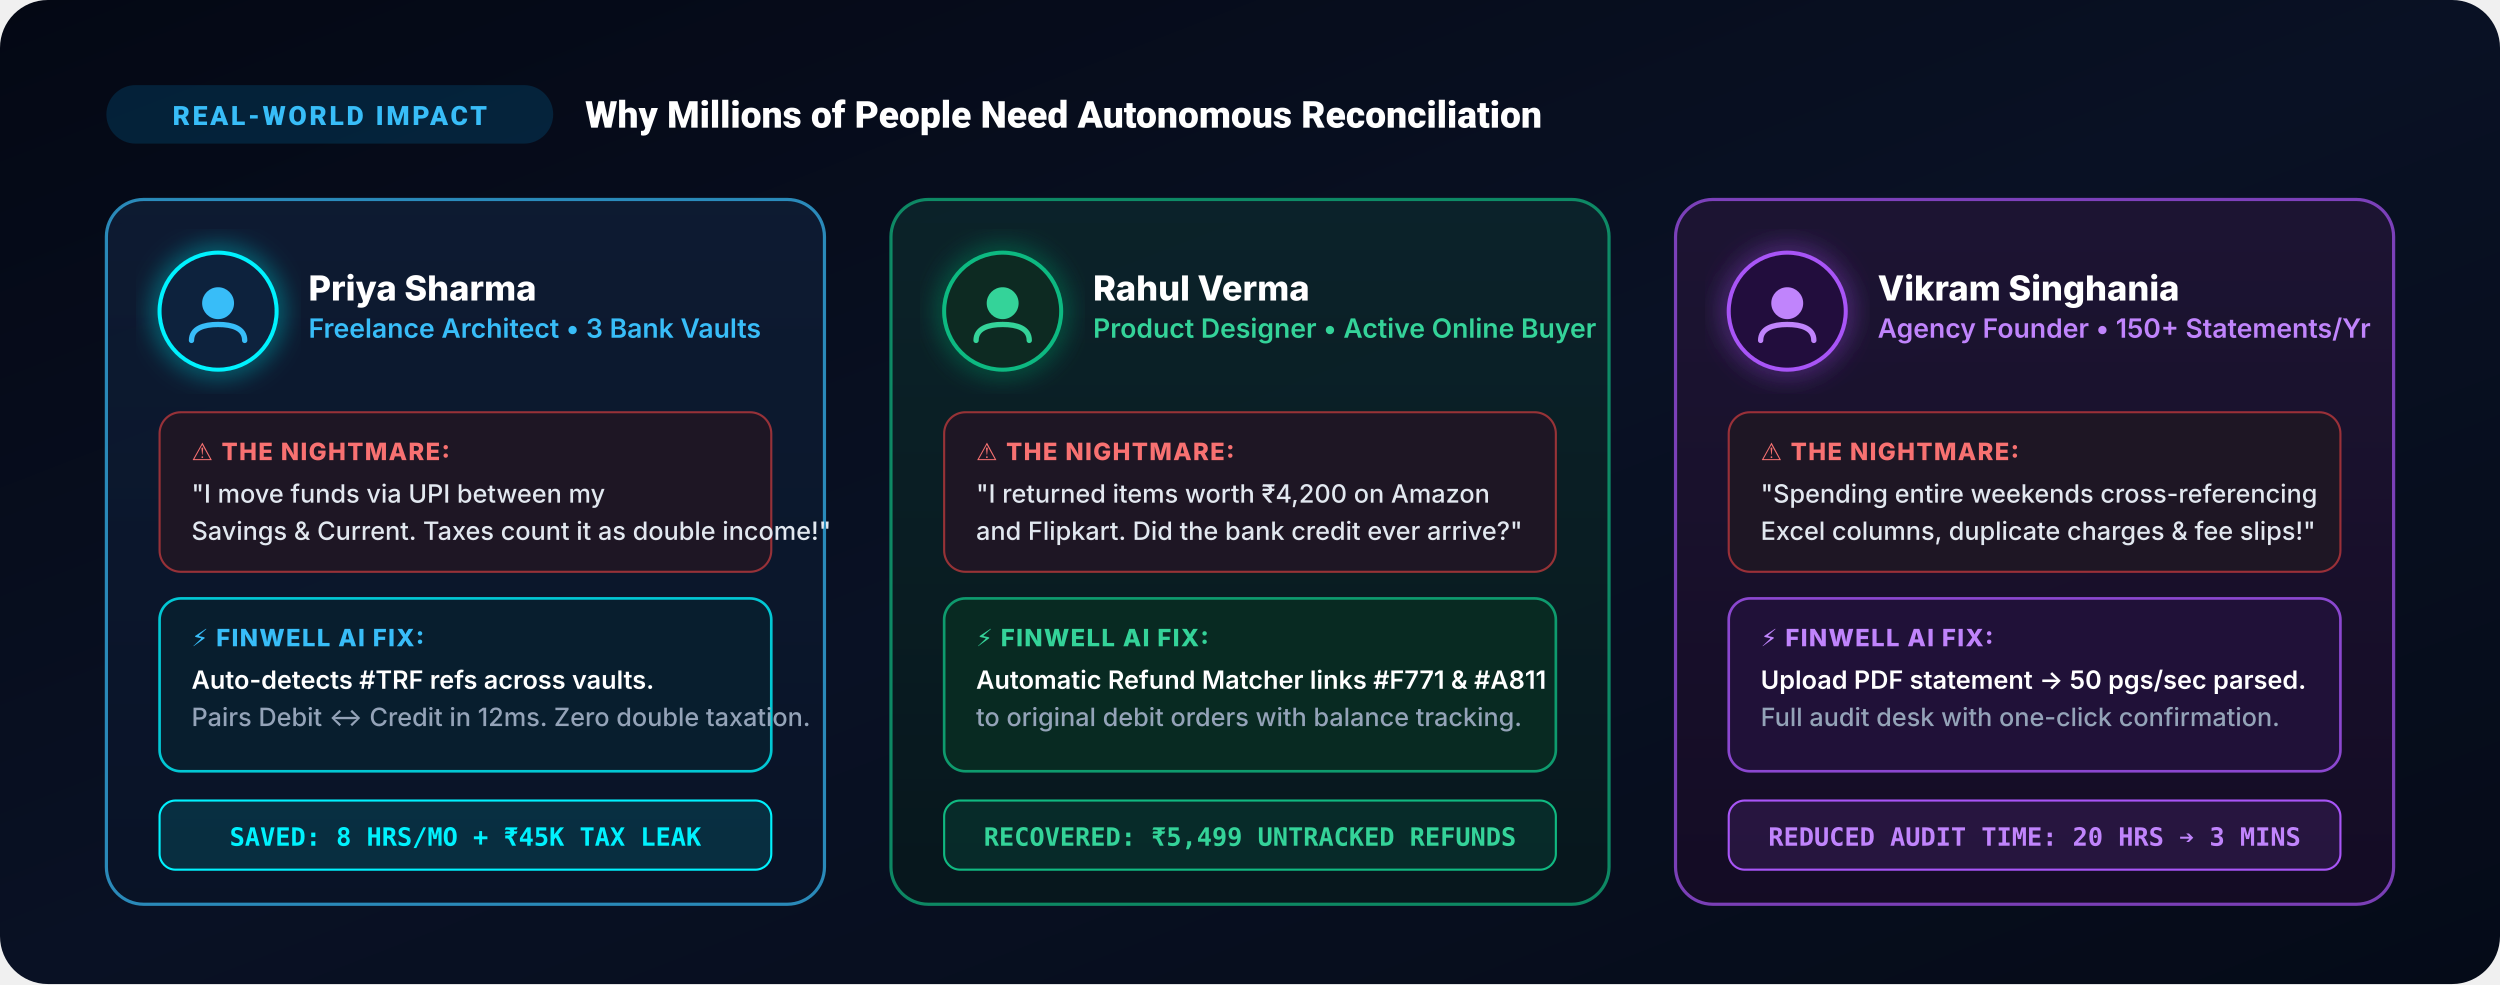
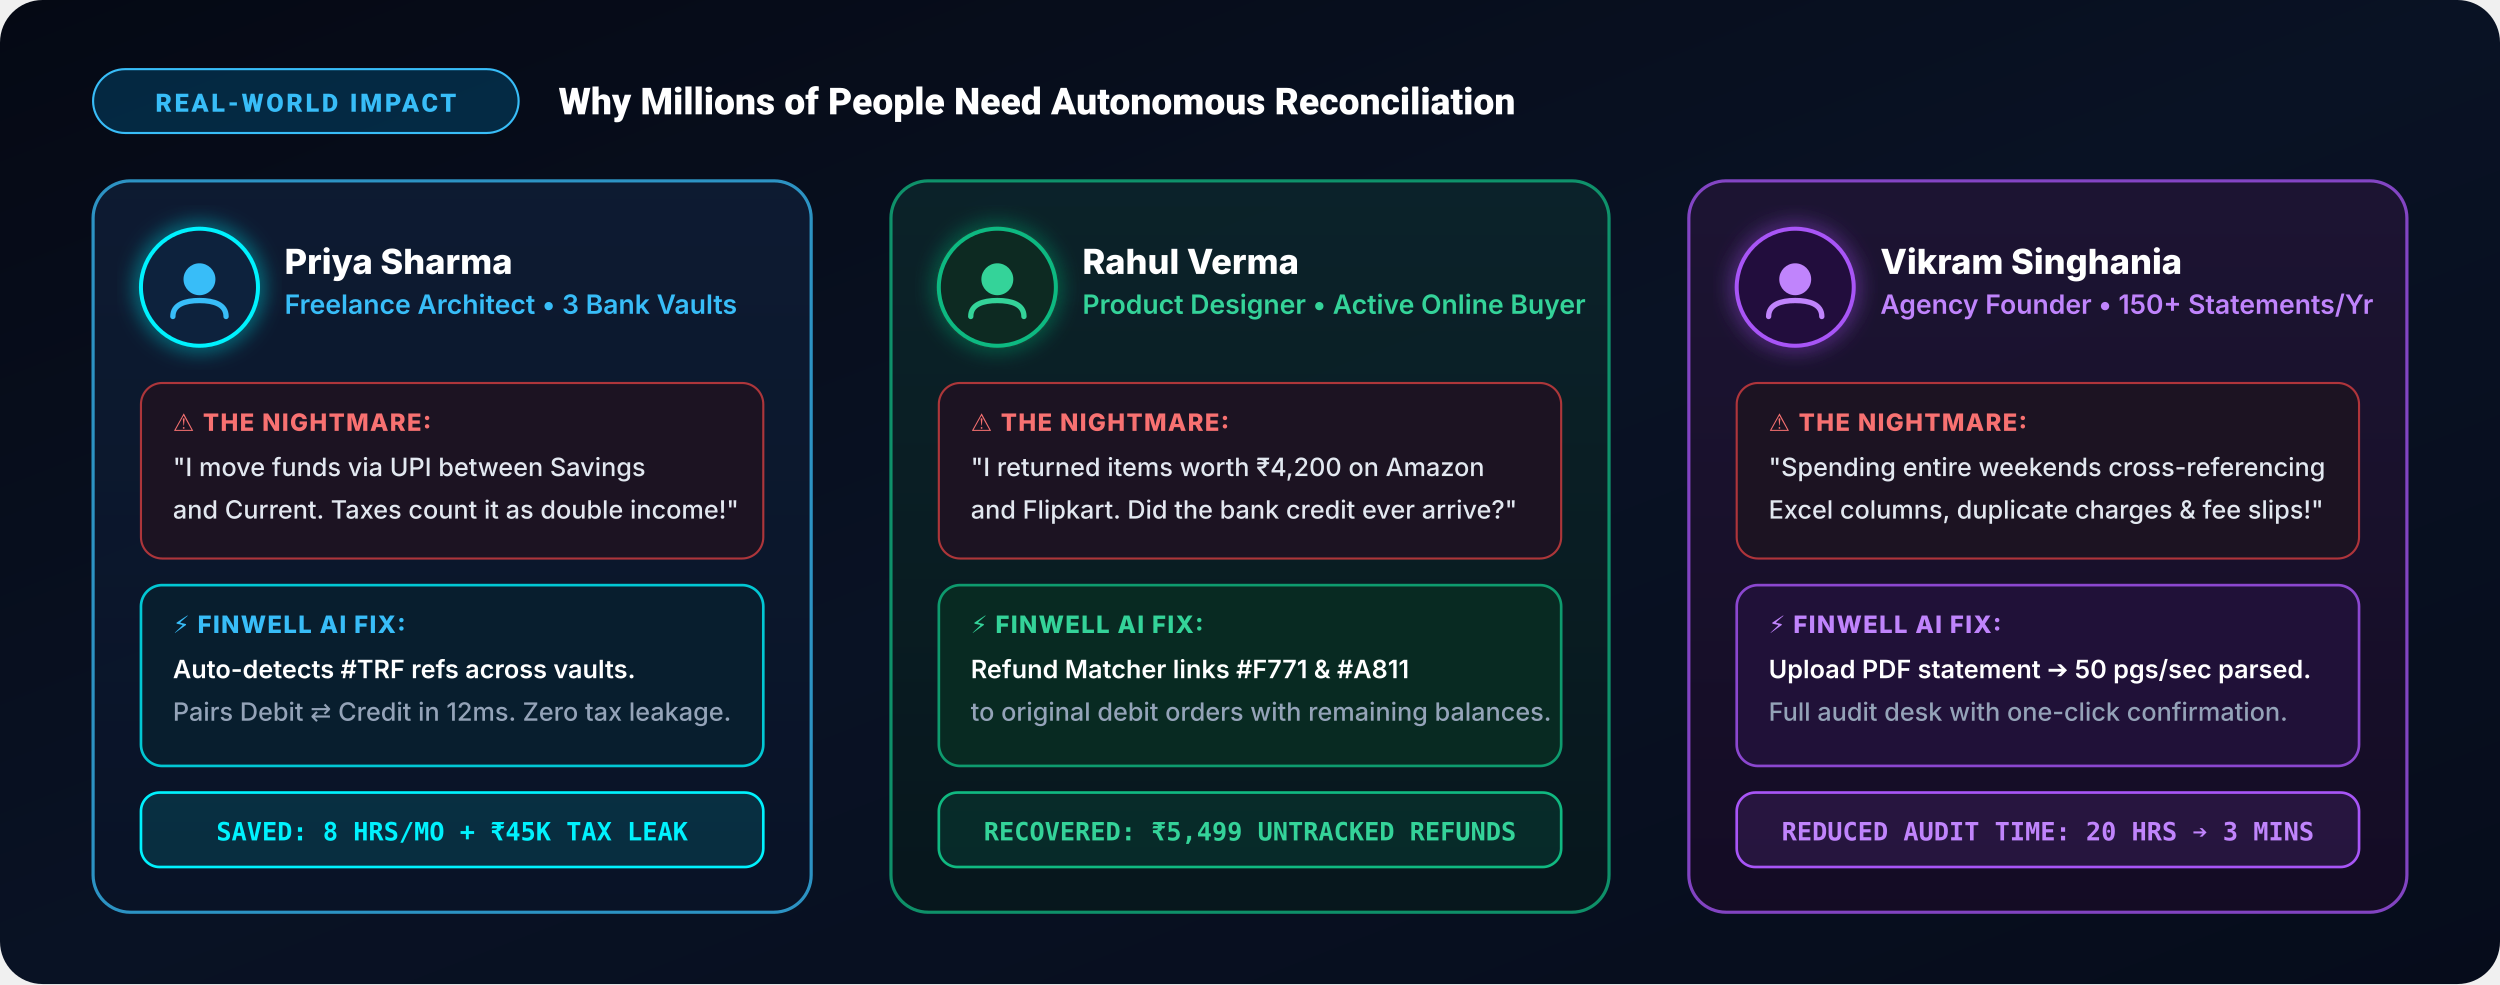
<svg xmlns="http://www.w3.org/2000/svg" viewBox="0 0 940 370" width="100%" height="100%">
  <defs>
    <linearGradient id="personaBg" x1="0%" y1="0%" x2="100%" y2="100%">
-       <stop offset="0%" stop-color="#040814" />
-       <stop offset="50%" stop-color="#091124" />
-       <stop offset="100%" stop-color="#050B18" />
+       <stop offset="0%" stop-color="#050914" />
+       <stop offset="50%" stop-color="#091224" />
+       <stop offset="100%" stop-color="#060C1B" />
    </linearGradient>
    <linearGradient id="cardGrad1" x1="0%" y1="0%" x2="0%" y2="100%">
      <stop offset="0%" stop-color="#0E1B33" stop-opacity="0.95" />
      <stop offset="100%" stop-color="#091326" stop-opacity="0.98" />
    </linearGradient>
    <linearGradient id="cardGrad2" x1="0%" y1="0%" x2="0%" y2="100%">
      <stop offset="0%" stop-color="#0C232A" stop-opacity="0.95" />
      <stop offset="100%" stop-color="#07171C" stop-opacity="0.98" />
    </linearGradient>
    <linearGradient id="cardGrad3" x1="0%" y1="0%" x2="0%" y2="100%">
      <stop offset="0%" stop-color="#1E1433" stop-opacity="0.95" />
      <stop offset="100%" stop-color="#140C24" stop-opacity="0.98" />
    </linearGradient>
    <filter id="glowCyan" x="-20%" y="-20%" width="140%" height="140%">
-       <feGaussianBlur stdDeviation="5" result="blur" />
+       <feGaussianBlur stdDeviation="4" result="blur" />
      <feComposite in="SourceGraphic" in2="blur" operator="over" />
    </filter>
    <filter id="glowEmerald" x="-20%" y="-20%" width="140%" height="140%">
-       <feGaussianBlur stdDeviation="5" result="blur" />
+       <feGaussianBlur stdDeviation="4" result="blur" />
      <feComposite in="SourceGraphic" in2="blur" operator="over" />
    </filter>
    <filter id="glowViolet" x="-20%" y="-20%" width="140%" height="140%">
-       <feGaussianBlur stdDeviation="5" result="blur" />
+       <feGaussianBlur stdDeviation="4" result="blur" />
      <feComposite in="SourceGraphic" in2="blur" operator="over" />
    </filter>
    <style>
-       @keyframes float1 {
-         0%, 100% { transform: translateY(0); }
+       /* Safe animations using relative translateY on inner groups */
+       @keyframes floatAnim1 {
+         0%, 100% { transform: translateY(0px); }
        50% { transform: translateY(-5px); }
      }
-       @keyframes float2 {
-         0%, 100% { transform: translateY(0); }
+       @keyframes floatAnim2 {
+         0%, 100% { transform: translateY(0px); }
        50% { transform: translateY(-7px); }
      }
-       @keyframes float3 {
-         0%, 100% { transform: translateY(0); }
-         50% { transform: translateY(-4px); }
-       }
-       @keyframes badgePulse {
-         0%, 100% { opacity: 0.9; transform: scale(1); }
-         50% { opacity: 1; transform: scale(1.04); }
-       }
-       @keyframes checkPop {
-         0%, 100% { opacity: 1; transform: scale(1); }
-         50% { opacity: 0.7; transform: scale(0.95); }
-       }
-       @keyframes streamDot {
-         from { stroke-dashoffset: 40; }
-         to { stroke-dashoffset: 0; }
+       @keyframes floatAnim3 {
+         0%, 100% { transform: translateY(0px); }
+         50% { transform: translateY(-5px); }
+       }
+       @keyframes pillGlow {
+         0%, 100% { opacity: 0.85; }
+         50% { opacity: 1; filter: drop-shadow(0 0 4px currentColor); }
      }

-       .p-card-1 { animation: float1 4.5s ease-in-out infinite; }
-       .p-card-2 { animation: float2 5s ease-in-out infinite 0.8s; }
-       .p-card-3 { animation: float3 4.2s ease-in-out infinite 1.5s; }
-       .pulse-pill { animation: badgePulse 2.8s ease-in-out infinite; }
-       .pulse-check { animation: checkPop 2s ease-in-out infinite; }
-       .dash-stream { stroke-dasharray: 6 4; animation: streamDot 1.2s linear infinite; }
+       .inner-float-1 { animation: floatAnim1 4.5s ease-in-out infinite; }
+       .inner-float-2 { animation: floatAnim2 4.8s ease-in-out infinite 0.7s; }
+       .inner-float-3 { animation: floatAnim3 4.2s ease-in-out infinite 1.4s; }
+       .pill-pulse { animation: pillGlow 2.5s ease-in-out infinite; }
    </style>
  </defs>
-   <rect width="940" height="370" rx="18" fill="url(#personaBg)" />
-   <g transform="translate(40, 32)">
-     <rect x="0" y="0" width="168" height="22" rx="11" fill="#0284C7" fill-opacity="0.2" />
-     <text x="84" y="15" text-anchor="middle" font-family="-apple-system, BlinkMacSystemFont, 'Segoe UI', Roboto, sans-serif" font-size="10" font-weight="800" fill="#38BDF8" letter-spacing="1">
+   <rect width="940" height="370" rx="16" fill="url(#personaBg)" />
+   <g transform="translate(35, 26)">
+     <rect x="0" y="0" width="160" height="24" rx="12" fill="#0284C7" fill-opacity="0.25" stroke="#38BDF8" stroke-width="0.8" />
+     <text x="80" y="16" text-anchor="middle" font-family="-apple-system, BlinkMacSystemFont, 'Segoe UI', Roboto, sans-serif" font-size="9.5" font-weight="800" fill="#38BDF8" letter-spacing="1">
      REAL-WORLD IMPACT
    </text>
-     <text x="180" y="16" font-family="-apple-system, BlinkMacSystemFont, 'Segoe UI', Roboto, sans-serif" font-size="14" font-weight="800" fill="#FFFFFF">
+     <text x="175" y="17" font-family="-apple-system, BlinkMacSystemFont, 'Segoe UI', Roboto, sans-serif" font-size="14" font-weight="800" fill="#FFFFFF">
      Why Millions of People Need Autonomous Reconciliation
    </text>
  </g>
-   <g class="p-card-1" transform="translate(40, 75)">
-     <rect width="270" height="265" rx="14" fill="url(#cardGrad1)" stroke="#38BDF8" stroke-width="1.2" stroke-opacity="0.7" />
-     <g transform="translate(20, 20)">
-       <circle cx="22" cy="22" r="22" fill="#0C213D" stroke="#00F2FE" stroke-width="1.5" filter="url(#glowCyan)" />
-       <path d="M22 13 C25.3 13 28 15.7 28 19 C28 22.3 25.3 25 22 25 C18.7 25 16 22.3 16 19 C16 15.7 18.7 13 22 13 Z" fill="#38BDF8" />
-       <path d="M12 33 C12 28.5 16.5 27 22 27 C27.5 27 32 28.5 32 33" fill="none" stroke="#38BDF8" stroke-width="2" stroke-linecap="round" />
-       <text x="56" y="18" font-family="-apple-system, BlinkMacSystemFont, sans-serif" font-size="13" font-weight="800" fill="#FFFFFF">
-         Priya Sharma
-       </text>
-       <text x="56" y="32" font-family="-apple-system, BlinkMacSystemFont, sans-serif" font-size="10" font-weight="600" fill="#38BDF8">
-         Freelance Architect • 3 Bank Vaults
-       </text>
+   <g transform="translate(35, 68)">
+     <g class="inner-float-1">
+       <rect width="270" height="275" rx="14" fill="url(#cardGrad1)" stroke="#38BDF8" stroke-width="1.2" stroke-opacity="0.75" />
+       <g transform="translate(18, 18)">
+         <circle cx="22" cy="22" r="22" fill="#0C213D" stroke="#00F2FE" stroke-width="1.5" filter="url(#glowCyan)" />
+         <path d="M22 13 C25.3 13 28 15.7 28 19 C28 22.3 25.3 25 22 25 C18.7 25 16 22.3 16 19 C16 15.7 18.7 13 22 13 Z" fill="#38BDF8" />
+         <path d="M12 33 C12 28.5 16.5 27 22 27 C27.5 27 32 28.5 32 33" fill="none" stroke="#38BDF8" stroke-width="2" stroke-linecap="round" />
+         <text x="54" y="17" font-family="-apple-system, BlinkMacSystemFont, sans-serif" font-size="13" font-weight="800" fill="#FFFFFF">
+           Priya Sharma
+         </text>
+         <text x="54" y="32" font-family="-apple-system, BlinkMacSystemFont, sans-serif" font-size="10" font-weight="600" fill="#38BDF8">
+           Freelance Architect • 3 Bank Vaults
+         </text>
+       </g>
+       <g transform="translate(18, 76)">
+         <rect width="234" height="66" rx="8" fill="#1C1322" stroke="#EF4444" stroke-width="0.8" stroke-opacity="0.7" />
+         <text x="12" y="18" font-family="-apple-system, BlinkMacSystemFont, sans-serif" font-size="9" font-weight="800" fill="#F87171" letter-spacing="0.5">
+           ⚠️ THE NIGHTMARE:
+         </text>
+         <text x="12" y="35" font-family="-apple-system, BlinkMacSystemFont, sans-serif" font-size="9.5" font-weight="500" fill="#E2E8F0">
+           "I move funds via UPI between Savings
+         </text>
+         <text x="12" y="51" font-family="-apple-system, BlinkMacSystemFont, sans-serif" font-size="9.5" font-weight="500" fill="#E2E8F0">
+           and Current. Taxes count it as double income!"
+         </text>
+       </g>
+       <g transform="translate(18, 152)">
+         <rect width="234" height="68" rx="8" fill="#081E2E" stroke="#00F2FE" stroke-width="1" stroke-opacity="0.8" />
+         <text x="12" y="18" font-family="-apple-system, BlinkMacSystemFont, sans-serif" font-size="9" font-weight="800" fill="#38BDF8" letter-spacing="0.5">
+           ⚡ FINWELL AI FIX:
+         </text>
+         <text x="12" y="35" font-family="-apple-system, BlinkMacSystemFont, sans-serif" font-size="9.5" font-weight="600" fill="#FFFFFF">
+           Auto-detects #TRF refs across vaults.
+         </text>
+         <text x="12" y="51" font-family="-apple-system, BlinkMacSystemFont, sans-serif" font-size="9.5" font-weight="500" fill="#94A3B8">
+           Pairs Debit ⇄ Credit in 12ms. Zero tax leakage.
+         </text>
+       </g>
+       <g transform="translate(18, 230)" class="pill-pulse">
+         <rect width="234" height="28" rx="7" fill="#00F2FE" fill-opacity="0.12" stroke="#00F2FE" stroke-width="1" />
+         <text x="117" y="18" text-anchor="middle" font-family="SFMono-Regular, Consolas, monospace" font-size="9.5" font-weight="800" fill="#00F2FE">
+           SAVED: 8 HRS/MO + ₹45K TAX LEAK
+         </text>
+       </g>
    </g>
-     <g transform="translate(20, 80)">
-       <rect width="230" height="60" rx="8" fill="#1E1624" stroke="#EF4444" stroke-width="0.8" stroke-opacity="0.6" />
-       <text x="12" y="18" font-family="-apple-system, BlinkMacSystemFont, sans-serif" font-size="9" font-weight="800" fill="#F87171" letter-spacing="0.5">
-         ⚠️ THE NIGHTMARE:
-       </text>
-       <text x="12" y="34" font-family="-apple-system, BlinkMacSystemFont, sans-serif" font-size="9.5" font-weight="500" fill="#E2E8F0">
-         "I move funds via UPI between my
-       </text>
-       <text x="12" y="48" font-family="-apple-system, BlinkMacSystemFont, sans-serif" font-size="9.5" font-weight="500" fill="#E2E8F0">
-         Savings &amp; Current. Taxes count it as double income!"
-       </text>
+   </g>
+   <g transform="translate(335, 68)">
+     <g class="inner-float-2">
+       <rect width="270" height="275" rx="14" fill="url(#cardGrad2)" stroke="#10B981" stroke-width="1.2" stroke-opacity="0.75" />
+       <g transform="translate(18, 18)">
+         <circle cx="22" cy="22" r="22" fill="#082A22" stroke="#10B981" stroke-width="1.5" filter="url(#glowEmerald)" />
+         <path d="M22 13 C25.3 13 28 15.7 28 19 C28 22.3 25.3 25 22 25 C18.7 25 16 22.3 16 19 C16 15.7 18.7 13 22 13 Z" fill="#34D399" />
+         <path d="M12 33 C12 28.5 16.5 27 22 27 C27.5 27 32 28.5 32 33" fill="none" stroke="#34D399" stroke-width="2" stroke-linecap="round" />
+         <text x="54" y="17" font-family="-apple-system, BlinkMacSystemFont, sans-serif" font-size="13" font-weight="800" fill="#FFFFFF">
+           Rahul Verma
+         </text>
+         <text x="54" y="32" font-family="-apple-system, BlinkMacSystemFont, sans-serif" font-size="10" font-weight="600" fill="#34D399">
+           Product Designer • Active Online Buyer
+         </text>
+       </g>
+       <g transform="translate(18, 76)">
+         <rect width="234" height="66" rx="8" fill="#1C1322" stroke="#EF4444" stroke-width="0.8" stroke-opacity="0.7" />
+         <text x="12" y="18" font-family="-apple-system, BlinkMacSystemFont, sans-serif" font-size="9" font-weight="800" fill="#F87171" letter-spacing="0.5">
+           ⚠️ THE NIGHTMARE:
+         </text>
+         <text x="12" y="35" font-family="-apple-system, BlinkMacSystemFont, sans-serif" font-size="9.5" font-weight="500" fill="#E2E8F0">
+           "I returned items worth ₹4,200 on Amazon
+         </text>
+         <text x="12" y="51" font-family="-apple-system, BlinkMacSystemFont, sans-serif" font-size="9.5" font-weight="500" fill="#E2E8F0">
+           and Flipkart. Did the bank credit ever arrive?"
+         </text>
+       </g>
+       <g transform="translate(18, 152)">
+         <rect width="234" height="68" rx="8" fill="#082A22" stroke="#10B981" stroke-width="1" stroke-opacity="0.8" />
+         <text x="12" y="18" font-family="-apple-system, BlinkMacSystemFont, sans-serif" font-size="9" font-weight="800" fill="#34D399" letter-spacing="0.5">
+           ⚡ FINWELL AI FIX:
+         </text>
+         <text x="12" y="35" font-family="-apple-system, BlinkMacSystemFont, sans-serif" font-size="9.5" font-weight="600" fill="#FFFFFF">
+           Refund Matcher links #F771 &amp; #A811
+         </text>
+         <text x="12" y="51" font-family="-apple-system, BlinkMacSystemFont, sans-serif" font-size="9.5" font-weight="500" fill="#94A3B8">
+           to original debit orders with remaining balances.
+         </text>
+       </g>
+       <g transform="translate(18, 230)" class="pill-pulse">
+         <rect width="234" height="28" rx="7" fill="#10B981" fill-opacity="0.12" stroke="#10B981" stroke-width="1" />
+         <text x="117" y="18" text-anchor="middle" font-family="SFMono-Regular, Consolas, monospace" font-size="9.5" font-weight="800" fill="#34D399">
+           RECOVERED: ₹5,499 UNTRACKED REFUNDS
+         </text>
+       </g>
    </g>
-     <g transform="translate(20, 150)">
-       <rect width="230" height="65" rx="8" fill="#081E2E" stroke="#00F2FE" stroke-width="1" stroke-opacity="0.8" />
-       <text x="12" y="18" font-family="-apple-system, BlinkMacSystemFont, sans-serif" font-size="9" font-weight="800" fill="#38BDF8" letter-spacing="0.5">
-         ⚡ FINWELL AI FIX:
-       </text>
-       <text x="12" y="34" font-family="-apple-system, BlinkMacSystemFont, sans-serif" font-size="9.5" font-weight="600" fill="#FFFFFF">
-         Auto-detects #TRF refs across vaults.
-       </text>
-       <text x="12" y="48" font-family="-apple-system, BlinkMacSystemFont, sans-serif" font-size="9.5" font-weight="500" fill="#94A3B8">
-         Pairs Debit ↔ Credit in 12ms. Zero double taxation.
-       </text>
+   </g>
+   <g transform="translate(635, 68)">
+     <g class="inner-float-3">
+       <rect width="270" height="275" rx="14" fill="url(#cardGrad3)" stroke="#A855F7" stroke-width="1.2" stroke-opacity="0.75" />
+       <g transform="translate(18, 18)">
+         <circle cx="22" cy="22" r="22" fill="#240E3E" stroke="#A855F7" stroke-width="1.5" filter="url(#glowViolet)" />
+         <path d="M22 13 C25.3 13 28 15.7 28 19 C28 22.3 25.3 25 22 25 C18.7 25 16 22.3 16 19 C16 15.7 18.7 13 22 13 Z" fill="#C084FC" />
+         <path d="M12 33 C12 28.5 16.5 27 22 27 C27.5 27 32 28.5 32 33" fill="none" stroke="#C084FC" stroke-width="2" stroke-linecap="round" />
+         <text x="54" y="17" font-family="-apple-system, BlinkMacSystemFont, sans-serif" font-size="13" font-weight="800" fill="#FFFFFF">
+           Vikram Singhania
+         </text>
+         <text x="54" y="32" font-family="-apple-system, BlinkMacSystemFont, sans-serif" font-size="10" font-weight="600" fill="#C084FC">
+           Agency Founder • 150+ Statements/Yr
+         </text>
+       </g>
+       <g transform="translate(18, 76)">
+         <rect width="234" height="66" rx="8" fill="#1C1322" stroke="#EF4444" stroke-width="0.8" stroke-opacity="0.7" />
+         <text x="12" y="18" font-family="-apple-system, BlinkMacSystemFont, sans-serif" font-size="9" font-weight="800" fill="#F87171" letter-spacing="0.5">
+           ⚠️ THE NIGHTMARE:
+         </text>
+         <text x="12" y="35" font-family="-apple-system, BlinkMacSystemFont, sans-serif" font-size="9.5" font-weight="500" fill="#E2E8F0">
+           "Spending entire weekends cross-referencing
+         </text>
+         <text x="12" y="51" font-family="-apple-system, BlinkMacSystemFont, sans-serif" font-size="9.5" font-weight="500" fill="#E2E8F0">
+           Excel columns, duplicate charges &amp; fee slips!"
+         </text>
+       </g>
+       <g transform="translate(18, 152)">
+         <rect width="234" height="68" rx="8" fill="#201138" stroke="#A855F7" stroke-width="1" stroke-opacity="0.8" />
+         <text x="12" y="18" font-family="-apple-system, BlinkMacSystemFont, sans-serif" font-size="9" font-weight="800" fill="#C084FC" letter-spacing="0.5">
+           ⚡ FINWELL AI FIX:
+         </text>
+         <text x="12" y="35" font-family="-apple-system, BlinkMacSystemFont, sans-serif" font-size="9.5" font-weight="600" fill="#FFFFFF">
+           Upload PDF statement ➔ 50 pgs/sec parsed.
+         </text>
+         <text x="12" y="51" font-family="-apple-system, BlinkMacSystemFont, sans-serif" font-size="9.5" font-weight="500" fill="#94A3B8">
+           Full audit desk with one-click confirmation.
+         </text>
+       </g>
+       <g transform="translate(18, 230)" class="pill-pulse">
+         <rect width="234" height="28" rx="7" fill="#A855F7" fill-opacity="0.12" stroke="#A855F7" stroke-width="1" />
+         <text x="117" y="18" text-anchor="middle" font-family="SFMono-Regular, Consolas, monospace" font-size="9.5" font-weight="800" fill="#C084FC">
+           REDUCED AUDIT TIME: 20 HRS ➔ 3 MINS
+         </text>
+       </g>
    </g>
-     <g class="pulse-pill" transform="translate(20, 226)">
-       <rect width="230" height="26" rx="6" fill="#00F2FE" fill-opacity="0.12" stroke="#00F2FE" stroke-width="0.8" />
-       <text x="115" y="17" text-anchor="middle" font-family="SFMono-Regular, Consolas, monospace" font-size="9.5" font-weight="800" fill="#00F2FE">
-         SAVED: 8 HRS/MO + ₹45K TAX LEAK
-       </text>
-     </g>
-   </g>
-   <g class="p-card-2" transform="translate(335, 75)">
-     <rect width="270" height="265" rx="14" fill="url(#cardGrad2)" stroke="#10B981" stroke-width="1.2" stroke-opacity="0.7" />
-     <g transform="translate(20, 20)">
-       <circle cx="22" cy="22" r="22" fill="#082A22" stroke="#10B981" stroke-width="1.5" filter="url(#glowEmerald)" />
-       <path d="M22 13 C25.3 13 28 15.7 28 19 C28 22.3 25.3 25 22 25 C18.7 25 16 22.3 16 19 C16 15.7 18.7 13 22 13 Z" fill="#34D399" />
-       <path d="M12 33 C12 28.5 16.5 27 22 27 C27.5 27 32 28.5 32 33" fill="none" stroke="#34D399" stroke-width="2" stroke-linecap="round" />
-       <text x="56" y="18" font-family="-apple-system, BlinkMacSystemFont, sans-serif" font-size="13" font-weight="800" fill="#FFFFFF">
-         Rahul Verma
-       </text>
-       <text x="56" y="32" font-family="-apple-system, BlinkMacSystemFont, sans-serif" font-size="10" font-weight="600" fill="#34D399">
-         Product Designer • Active Online Buyer
-       </text>
-     </g>
-     <g transform="translate(20, 80)">
-       <rect width="230" height="60" rx="8" fill="#1E1624" stroke="#EF4444" stroke-width="0.8" stroke-opacity="0.6" />
-       <text x="12" y="18" font-family="-apple-system, BlinkMacSystemFont, sans-serif" font-size="9" font-weight="800" fill="#F87171" letter-spacing="0.5">
-         ⚠️ THE NIGHTMARE:
-       </text>
-       <text x="12" y="34" font-family="-apple-system, BlinkMacSystemFont, sans-serif" font-size="9.5" font-weight="500" fill="#E2E8F0">
-         "I returned items worth ₹4,200 on Amazon
-       </text>
-       <text x="12" y="48" font-family="-apple-system, BlinkMacSystemFont, sans-serif" font-size="9.5" font-weight="500" fill="#E2E8F0">
-         and Flipkart. Did the bank credit ever arrive?"
-       </text>
-     </g>
-     <g transform="translate(20, 150)">
-       <rect width="230" height="65" rx="8" fill="#082A22" stroke="#10B981" stroke-width="1" stroke-opacity="0.8" />
-       <text x="12" y="18" font-family="-apple-system, BlinkMacSystemFont, sans-serif" font-size="9" font-weight="800" fill="#34D399" letter-spacing="0.5">
-         ⚡ FINWELL AI FIX:
-       </text>
-       <text x="12" y="34" font-family="-apple-system, BlinkMacSystemFont, sans-serif" font-size="9.5" font-weight="600" fill="#FFFFFF">
-         Automatic Refund Matcher links #F771 &amp; #A811
-       </text>
-       <text x="12" y="48" font-family="-apple-system, BlinkMacSystemFont, sans-serif" font-size="9.5" font-weight="500" fill="#94A3B8">
-         to original debit orders with balance tracking.
-       </text>
-     </g>
-     <g class="pulse-pill" transform="translate(20, 226)">
-       <rect width="230" height="26" rx="6" fill="#10B981" fill-opacity="0.12" stroke="#10B981" stroke-width="0.8" />
-       <text x="115" y="17" text-anchor="middle" font-family="SFMono-Regular, Consolas, monospace" font-size="9.5" font-weight="800" fill="#34D399">
-         RECOVERED: ₹5,499 UNTRACKED REFUNDS
-       </text>
-     </g>
-   </g>
-   <g class="p-card-3" transform="translate(630, 75)">
-     <rect width="270" height="265" rx="14" fill="url(#cardGrad3)" stroke="#A855F7" stroke-width="1.2" stroke-opacity="0.7" />
-     <g transform="translate(20, 20)">
-       <circle cx="22" cy="22" r="22" fill="#240E3E" stroke="#A855F7" stroke-width="1.5" filter="url(#glowViolet)" />
-       <path d="M22 13 C25.3 13 28 15.7 28 19 C28 22.3 25.3 25 22 25 C18.7 25 16 22.3 16 19 C16 15.7 18.7 13 22 13 Z" fill="#C084FC" />
-       <path d="M12 33 C12 28.5 16.5 27 22 27 C27.5 27 32 28.5 32 33" fill="none" stroke="#C084FC" stroke-width="2" stroke-linecap="round" />
-       <text x="56" y="18" font-family="-apple-system, BlinkMacSystemFont, sans-serif" font-size="13" font-weight="800" fill="#FFFFFF">
-         Vikram Singhania
-       </text>
-       <text x="56" y="32" font-family="-apple-system, BlinkMacSystemFont, sans-serif" font-size="10" font-weight="600" fill="#C084FC">
-         Agency Founder • 150+ Statements/Yr
-       </text>
-     </g>
-     <g transform="translate(20, 80)">
-       <rect width="230" height="60" rx="8" fill="#1E1624" stroke="#EF4444" stroke-width="0.8" stroke-opacity="0.6" />
-       <text x="12" y="18" font-family="-apple-system, BlinkMacSystemFont, sans-serif" font-size="9" font-weight="800" fill="#F87171" letter-spacing="0.5">
-         ⚠️ THE NIGHTMARE:
-       </text>
-       <text x="12" y="34" font-family="-apple-system, BlinkMacSystemFont, sans-serif" font-size="9.5" font-weight="500" fill="#E2E8F0">
-         "Spending entire weekends cross-referencing
-       </text>
-       <text x="12" y="48" font-family="-apple-system, BlinkMacSystemFont, sans-serif" font-size="9.5" font-weight="500" fill="#E2E8F0">
-         Excel columns, duplicate charges &amp; fee slips!"
-       </text>
-     </g>
-     <g transform="translate(20, 150)">
-       <rect width="230" height="65" rx="8" fill="#201138" stroke="#A855F7" stroke-width="1" stroke-opacity="0.8" />
-       <text x="12" y="18" font-family="-apple-system, BlinkMacSystemFont, sans-serif" font-size="9" font-weight="800" fill="#C084FC" letter-spacing="0.5">
-         ⚡ FINWELL AI FIX:
-       </text>
-       <text x="12" y="34" font-family="-apple-system, BlinkMacSystemFont, sans-serif" font-size="9.5" font-weight="600" fill="#FFFFFF">
-         Upload PDF statement -&gt; 50 pgs/sec parsed.
-       </text>
-       <text x="12" y="48" font-family="-apple-system, BlinkMacSystemFont, sans-serif" font-size="9.5" font-weight="500" fill="#94A3B8">
-         Full audit desk with one-click confirmation.
-       </text>
-     </g>
-     <g class="pulse-pill" transform="translate(20, 226)">
-       <rect width="230" height="26" rx="6" fill="#A855F7" fill-opacity="0.12" stroke="#A855F7" stroke-width="0.8" />
-       <text x="115" y="17" text-anchor="middle" font-family="SFMono-Regular, Consolas, monospace" font-size="9.5" font-weight="800" fill="#C084FC">
-         REDUCED AUDIT TIME: 20 HRS ➔ 3 MINS
-       </text>
-     </g>
  </g>
</svg>
